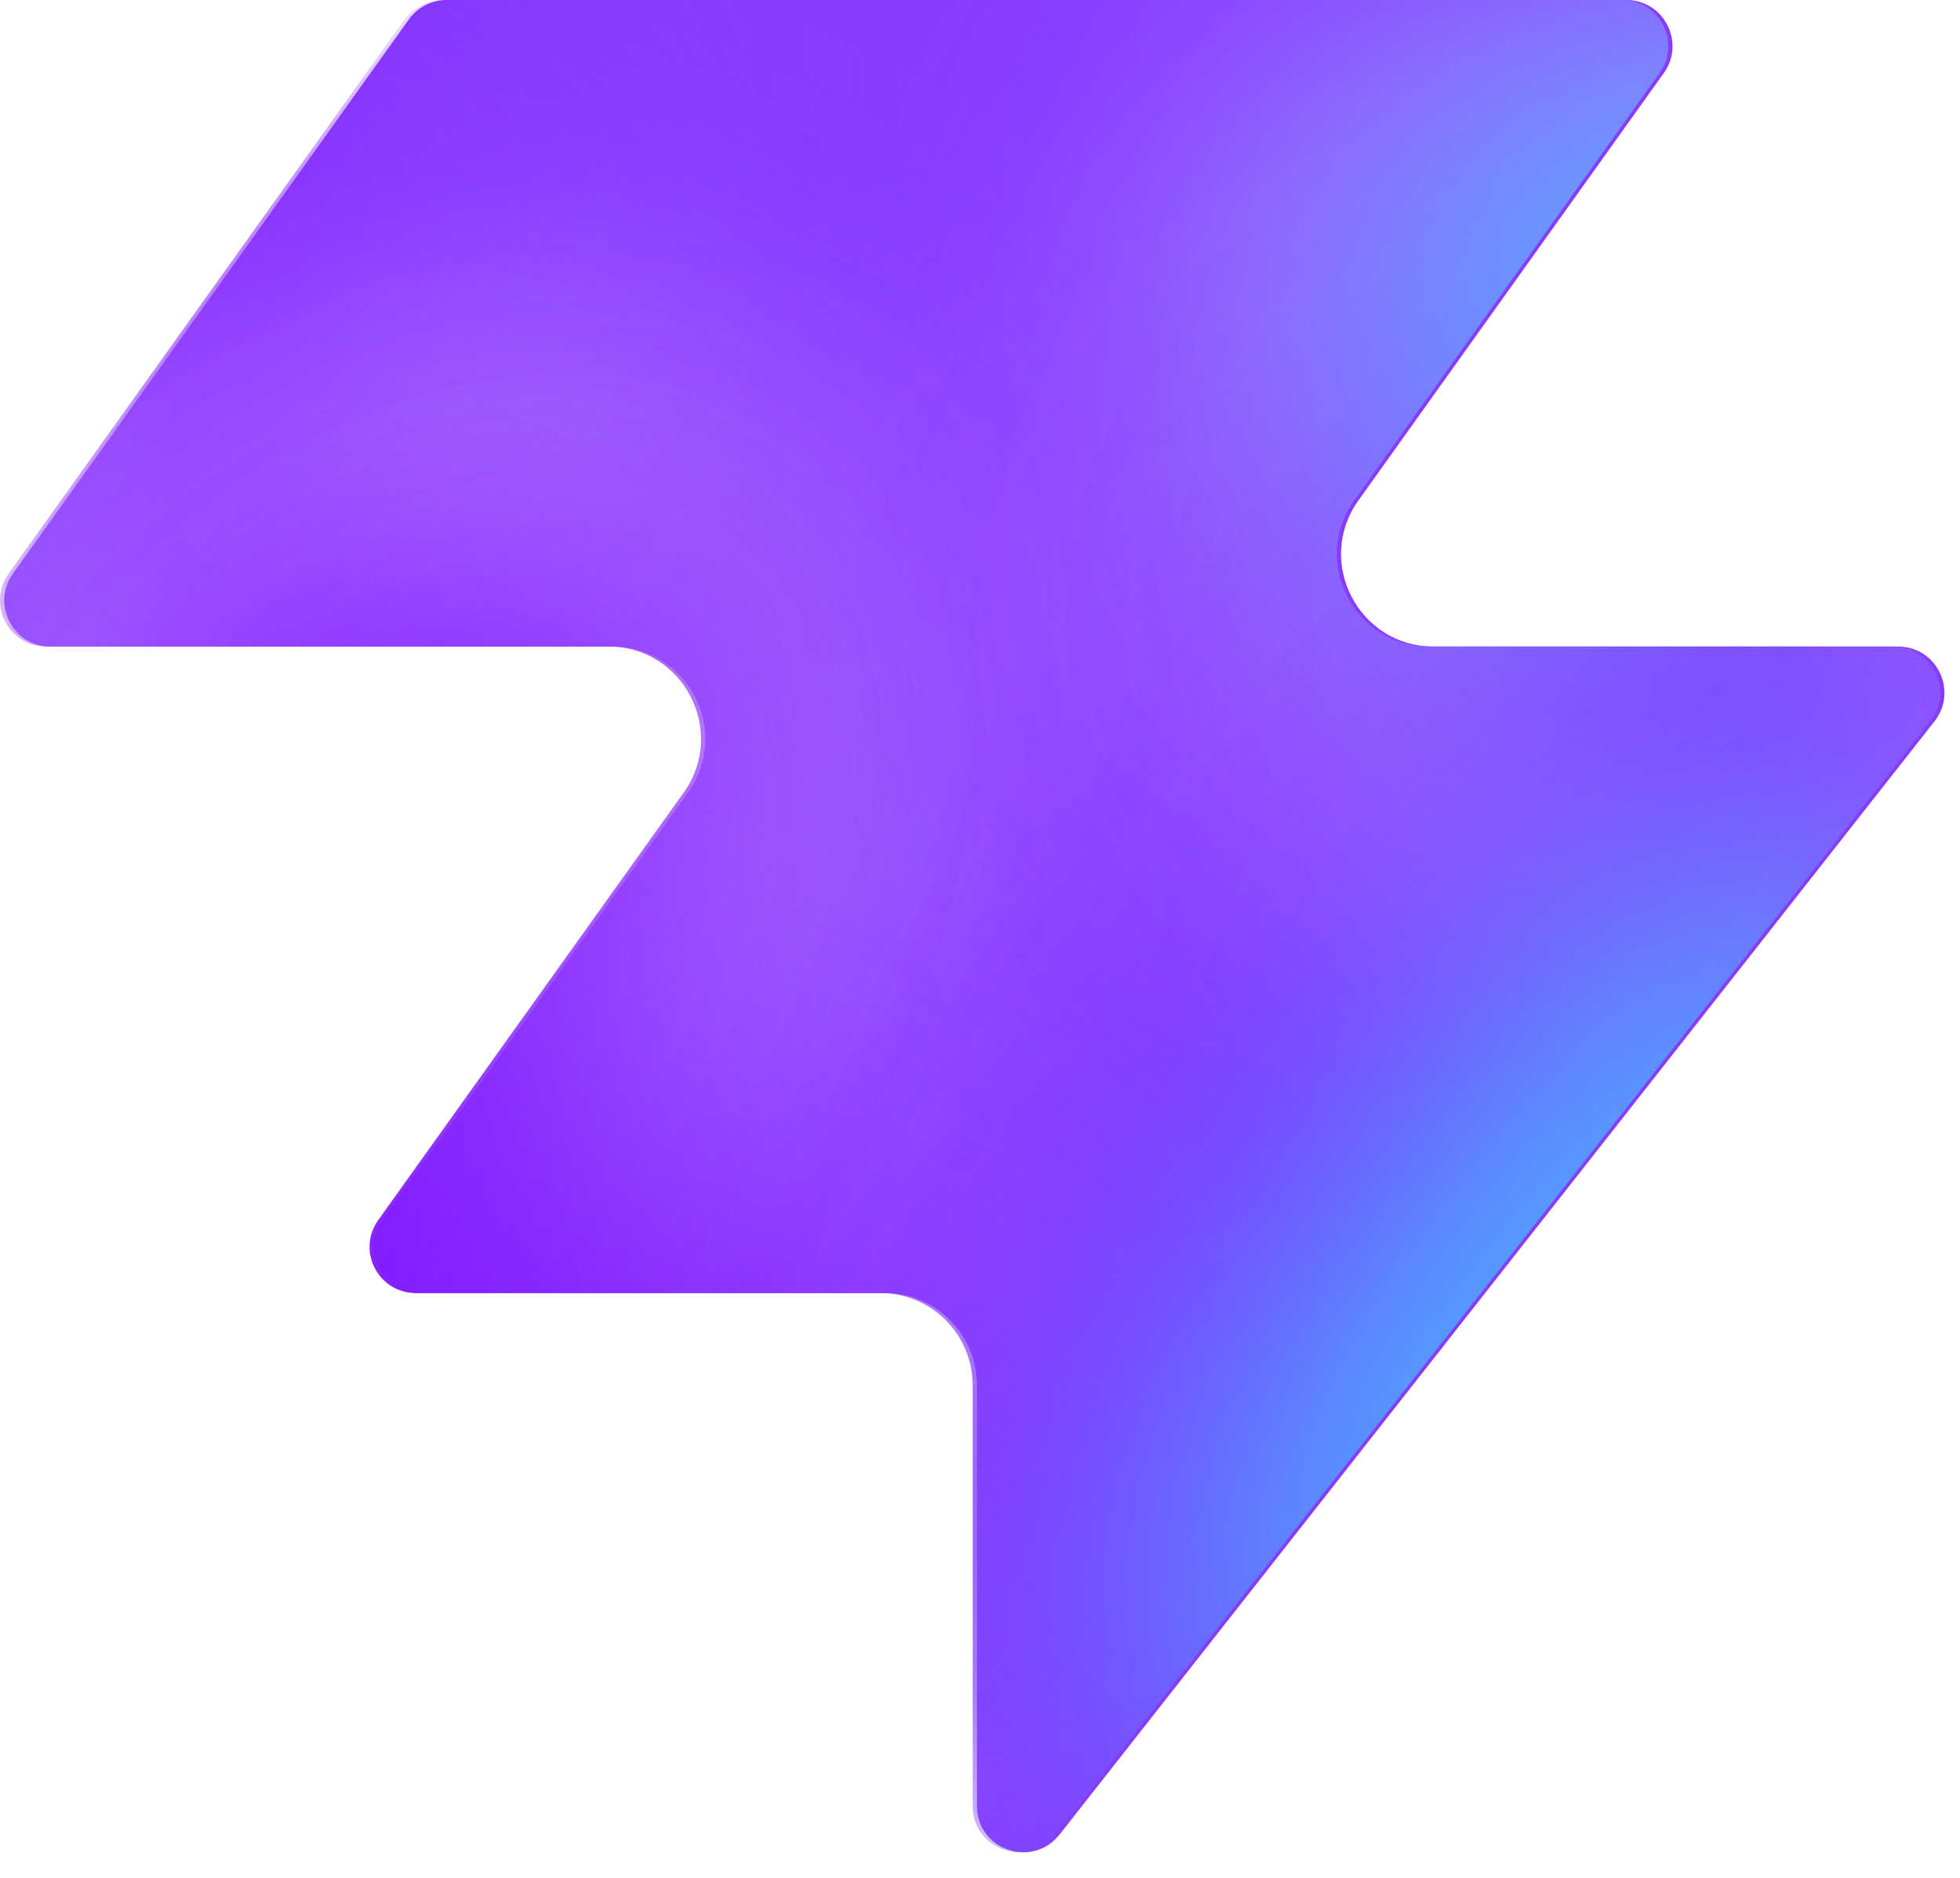
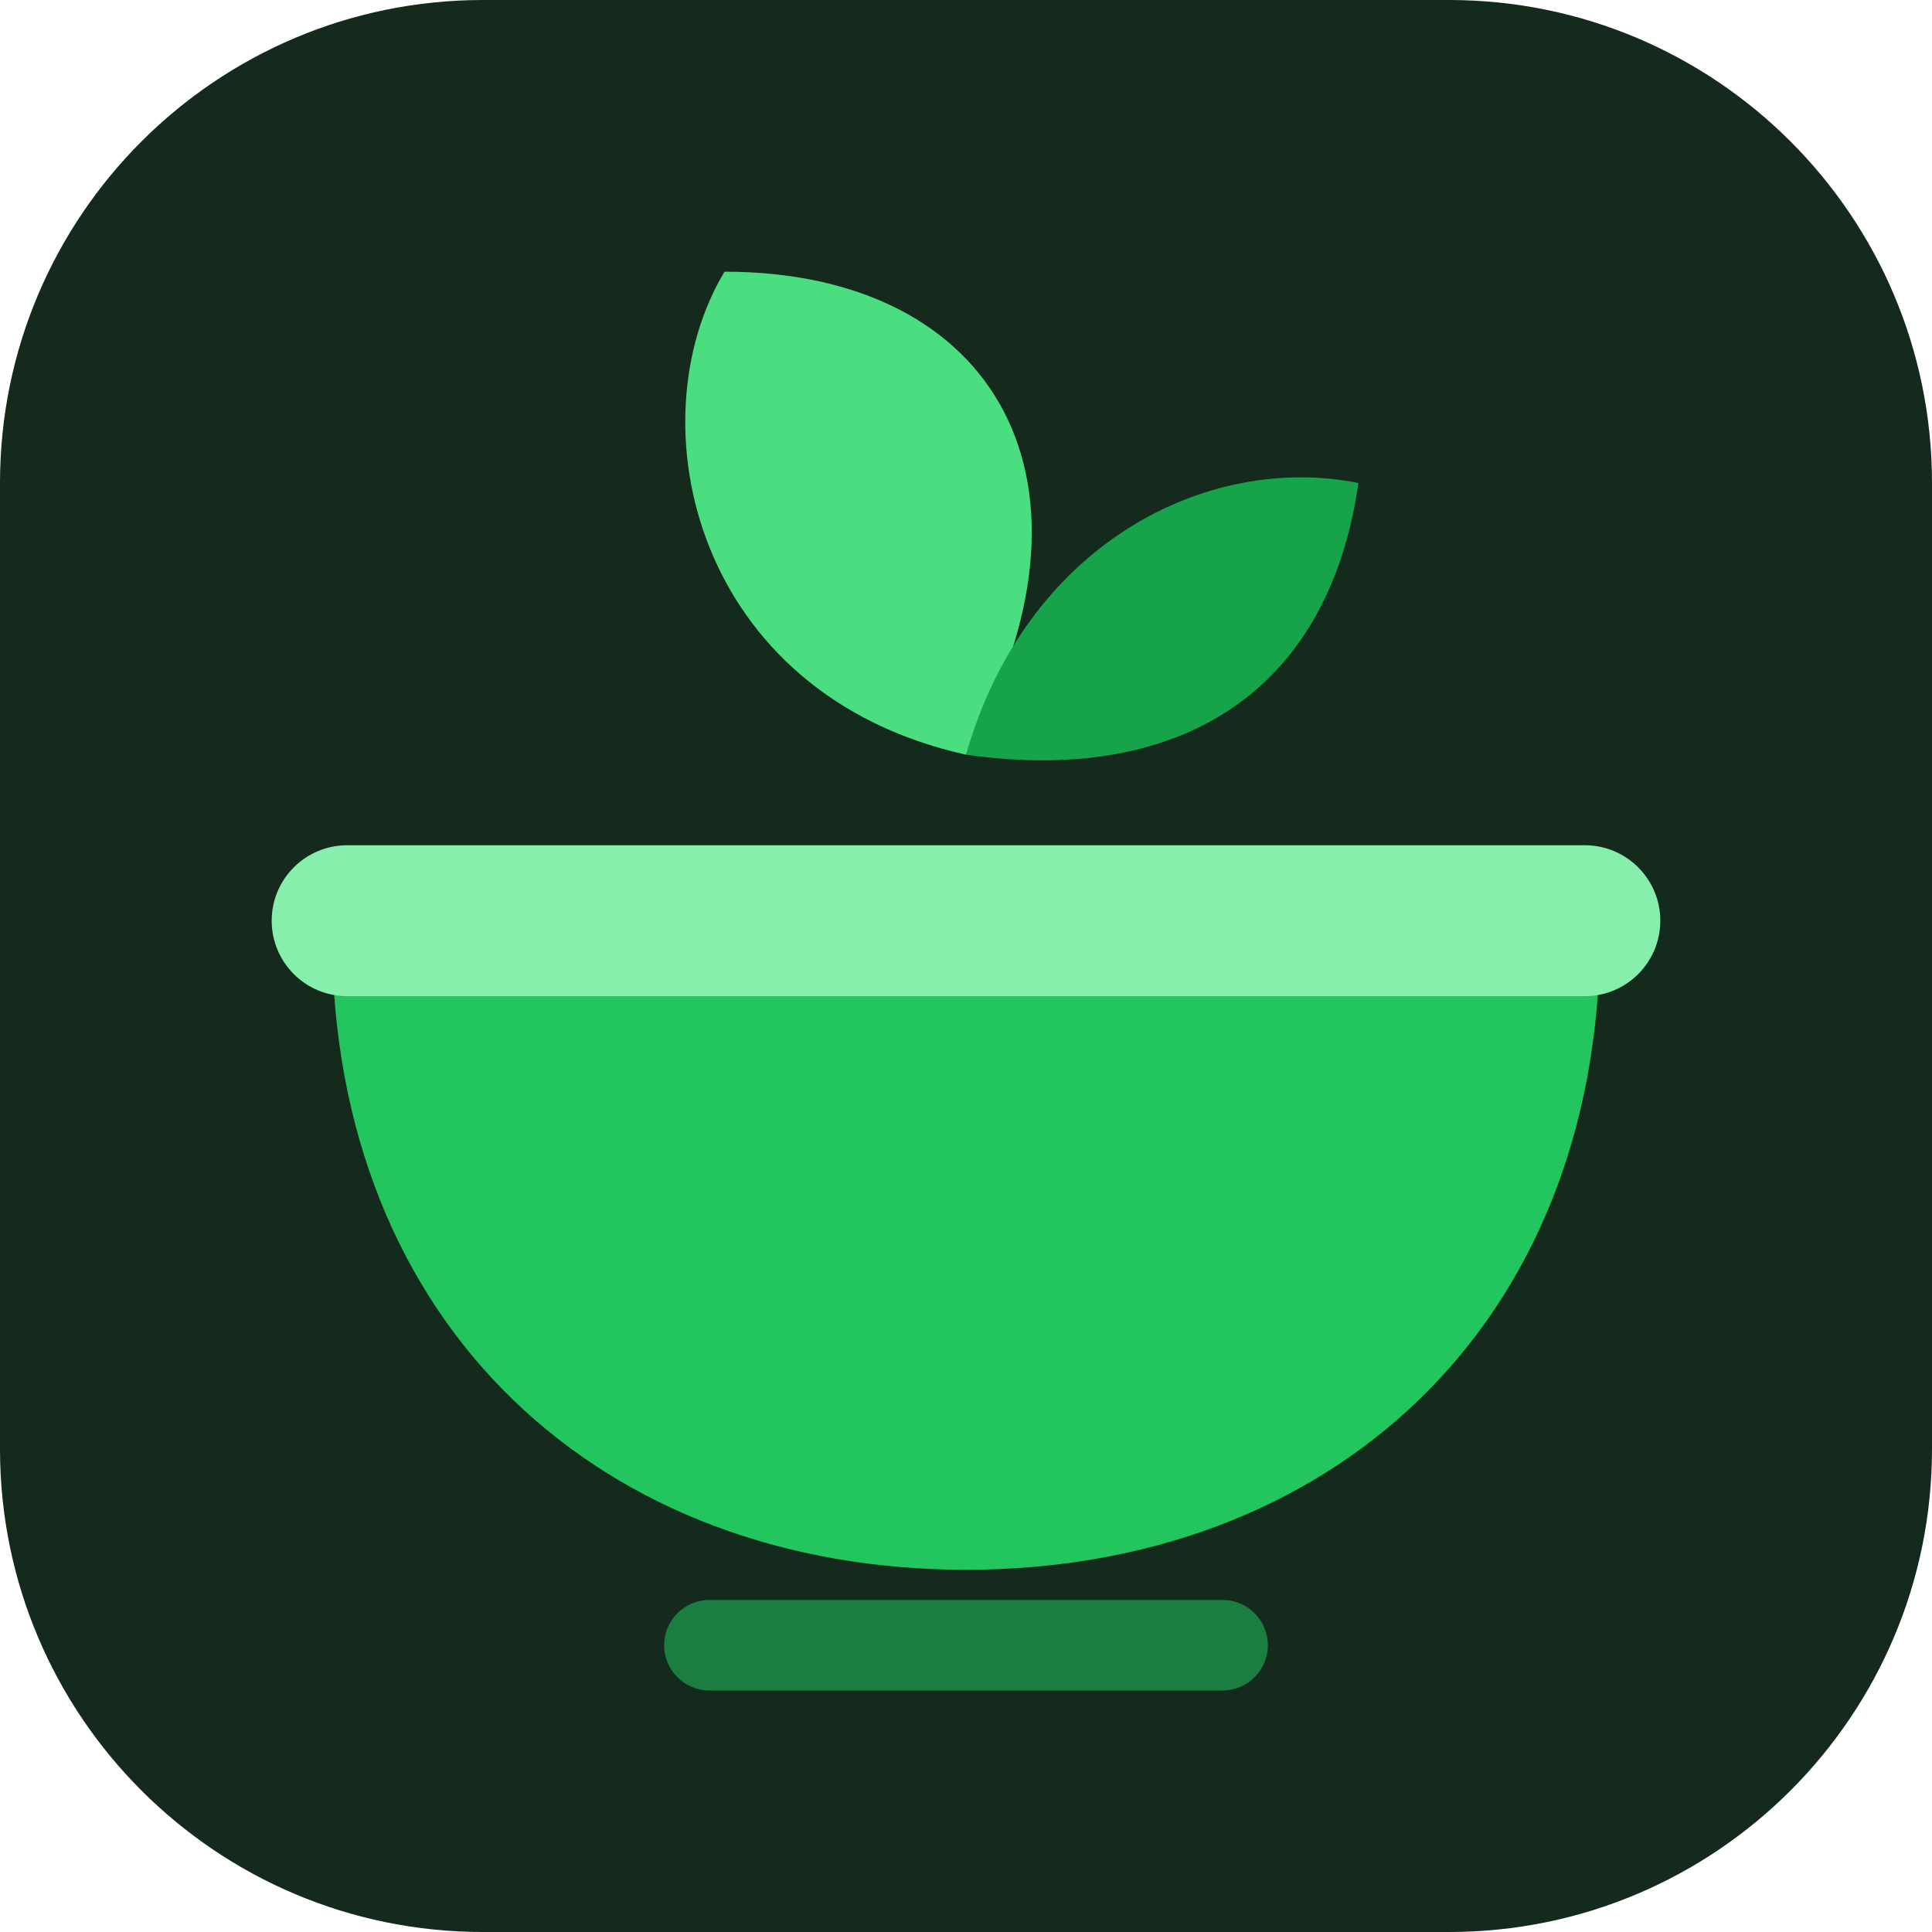
- <svg xmlns="http://www.w3.org/2000/svg" width="48" height="46" fill="none" viewBox="0 0 48 46">
-   <path fill="#863bff" d="M25.946 44.938c-.664.845-2.021.375-2.021-.698V33.937a2.26 2.26 0 0 0-2.262-2.262H10.287c-.92 0-1.456-1.04-.92-1.788l7.48-10.471c1.07-1.497 0-3.578-1.842-3.578H1.237c-.92 0-1.456-1.04-.92-1.788L10.013.474c.214-.297.556-.474.92-.474h28.894c.92 0 1.456 1.04.92 1.788l-7.48 10.471c-1.07 1.498 0 3.579 1.842 3.579h11.377c.943 0 1.473 1.088.89 1.83L25.947 44.94z" style="fill:#863bff;fill:color(display-p3 .525 .23 1);fill-opacity:1" />
-   <mask id="a" width="48" height="46" x="0" y="0" maskUnits="userSpaceOnUse" style="mask-type:alpha">
-     <path fill="#000" d="M25.842 44.938c-.664.844-2.021.375-2.021-.698V33.937a2.26 2.26 0 0 0-2.262-2.262H10.183c-.92 0-1.456-1.04-.92-1.788l7.48-10.471c1.07-1.498 0-3.579-1.842-3.579H1.133c-.92 0-1.456-1.04-.92-1.787L9.91.473c.214-.297.556-.474.92-.474h28.894c.92 0 1.456 1.04.92 1.788l-7.48 10.471c-1.07 1.498 0 3.578 1.842 3.578h11.377c.943 0 1.473 1.088.89 1.832L25.843 44.94z" style="fill:#000;fill-opacity:1" />
-   </mask>
-   <g mask="url(#a)">
-     <g filter="url(#b)">
-       <ellipse cx="5.508" cy="14.704" fill="#ede6ff" rx="5.508" ry="14.704" style="fill:#ede6ff;fill:color(display-p3 .927 .903 1);fill-opacity:1" transform="matrix(.00324 1 1 -.00324 -4.47 31.516)" />
-     </g>
-     <g filter="url(#c)">
-       <ellipse cx="10.399" cy="29.851" fill="#ede6ff" rx="10.399" ry="29.851" style="fill:#ede6ff;fill:color(display-p3 .927 .903 1);fill-opacity:1" transform="matrix(.00324 1 1 -.00324 -39.328 7.883)" />
-     </g>
-     <g filter="url(#d)">
-       <ellipse cx="5.508" cy="30.487" fill="#7e14ff" rx="5.508" ry="30.487" style="fill:#7e14ff;fill:color(display-p3 .492 .077 1);fill-opacity:1" transform="rotate(89.814 -25.913 -14.639)scale(1 -1)" />
-     </g>
-     <g filter="url(#e)">
-       <ellipse cx="5.508" cy="30.599" fill="#7e14ff" rx="5.508" ry="30.599" style="fill:#7e14ff;fill:color(display-p3 .492 .077 1);fill-opacity:1" transform="rotate(89.814 -32.644 -3.334)scale(1 -1)" />
-     </g>
-     <g filter="url(#f)">
-       <ellipse cx="5.508" cy="30.599" fill="#7e14ff" rx="5.508" ry="30.599" style="fill:#7e14ff;fill:color(display-p3 .492 .077 1);fill-opacity:1" transform="matrix(.00324 1 1 -.00324 -34.34 30.47)" />
-     </g>
-     <g filter="url(#g)">
-       <ellipse cx="14.072" cy="22.078" fill="#ede6ff" rx="14.072" ry="22.078" style="fill:#ede6ff;fill:color(display-p3 .927 .903 1);fill-opacity:1" transform="rotate(93.35 24.506 48.493)scale(-1 1)" />
-     </g>
-     <g filter="url(#h)">
-       <ellipse cx="3.47" cy="21.501" fill="#7e14ff" rx="3.47" ry="21.501" style="fill:#7e14ff;fill:color(display-p3 .492 .077 1);fill-opacity:1" transform="rotate(89.009 28.708 47.59)scale(-1 1)" />
-     </g>
-     <g filter="url(#i)">
-       <ellipse cx="3.47" cy="21.501" fill="#7e14ff" rx="3.47" ry="21.501" style="fill:#7e14ff;fill:color(display-p3 .492 .077 1);fill-opacity:1" transform="rotate(89.009 28.708 47.59)scale(-1 1)" />
-     </g>
-     <g filter="url(#j)">
-       <ellipse cx=".387" cy="8.972" fill="#7e14ff" rx="4.407" ry="29.108" style="fill:#7e14ff;fill:color(display-p3 .492 .077 1);fill-opacity:1" transform="rotate(39.51 .387 8.972)" />
-     </g>
-     <g filter="url(#k)">
-       <ellipse cx="47.523" cy="-6.092" fill="#7e14ff" rx="4.407" ry="29.108" style="fill:#7e14ff;fill:color(display-p3 .492 .077 1);fill-opacity:1" transform="rotate(37.892 47.523 -6.092)" />
-     </g>
-     <g filter="url(#l)">
-       <ellipse cx="41.412" cy="6.333" fill="#47bfff" rx="5.971" ry="9.665" style="fill:#47bfff;fill:color(display-p3 .28 .748 1);fill-opacity:1" transform="rotate(37.892 41.412 6.333)" />
-     </g>
-     <g filter="url(#m)">
-       <ellipse cx="-1.879" cy="38.332" fill="#7e14ff" rx="4.407" ry="29.108" style="fill:#7e14ff;fill:color(display-p3 .492 .077 1);fill-opacity:1" transform="rotate(37.892 -1.88 38.332)" />
-     </g>
-     <g filter="url(#n)">
-       <ellipse cx="-1.879" cy="38.332" fill="#7e14ff" rx="4.407" ry="29.108" style="fill:#7e14ff;fill:color(display-p3 .492 .077 1);fill-opacity:1" transform="rotate(37.892 -1.88 38.332)" />
-     </g>
-     <g filter="url(#o)">
-       <ellipse cx="35.651" cy="29.907" fill="#7e14ff" rx="4.407" ry="29.108" style="fill:#7e14ff;fill:color(display-p3 .492 .077 1);fill-opacity:1" transform="rotate(37.892 35.651 29.907)" />
-     </g>
-     <g filter="url(#p)">
-       <ellipse cx="38.418" cy="32.4" fill="#47bfff" rx="5.971" ry="15.297" style="fill:#47bfff;fill:color(display-p3 .28 .748 1);fill-opacity:1" transform="rotate(37.892 38.418 32.4)" />
-     </g>
-   </g>
-   <defs>
-     <filter id="b" width="60.045" height="41.654" x="-19.77" y="16.149" color-interpolation-filters="sRGB" filterUnits="userSpaceOnUse">
-       <feFlood flood-opacity="0" result="BackgroundImageFix" />
-       <feBlend in="SourceGraphic" in2="BackgroundImageFix" result="shape" />
-       <feGaussianBlur result="effect1_foregroundBlur_2002_17158" stdDeviation="7.659" />
-     </filter>
-     <filter id="c" width="90.34" height="51.437" x="-54.613" y="-7.533" color-interpolation-filters="sRGB" filterUnits="userSpaceOnUse">
-       <feFlood flood-opacity="0" result="BackgroundImageFix" />
-       <feBlend in="SourceGraphic" in2="BackgroundImageFix" result="shape" />
-       <feGaussianBlur result="effect1_foregroundBlur_2002_17158" stdDeviation="7.659" />
-     </filter>
-     <filter id="d" width="79.355" height="29.4" x="-49.64" y="2.03" color-interpolation-filters="sRGB" filterUnits="userSpaceOnUse">
-       <feFlood flood-opacity="0" result="BackgroundImageFix" />
-       <feBlend in="SourceGraphic" in2="BackgroundImageFix" result="shape" />
-       <feGaussianBlur result="effect1_foregroundBlur_2002_17158" stdDeviation="4.596" />
-     </filter>
-     <filter id="e" width="79.579" height="29.4" x="-45.045" y="20.029" color-interpolation-filters="sRGB" filterUnits="userSpaceOnUse">
-       <feFlood flood-opacity="0" result="BackgroundImageFix" />
-       <feBlend in="SourceGraphic" in2="BackgroundImageFix" result="shape" />
-       <feGaussianBlur result="effect1_foregroundBlur_2002_17158" stdDeviation="4.596" />
-     </filter>
-     <filter id="f" width="79.579" height="29.4" x="-43.513" y="21.178" color-interpolation-filters="sRGB" filterUnits="userSpaceOnUse">
-       <feFlood flood-opacity="0" result="BackgroundImageFix" />
-       <feBlend in="SourceGraphic" in2="BackgroundImageFix" result="shape" />
-       <feGaussianBlur result="effect1_foregroundBlur_2002_17158" stdDeviation="4.596" />
-     </filter>
-     <filter id="g" width="74.749" height="58.852" x="15.756" y="-17.901" color-interpolation-filters="sRGB" filterUnits="userSpaceOnUse">
-       <feFlood flood-opacity="0" result="BackgroundImageFix" />
-       <feBlend in="SourceGraphic" in2="BackgroundImageFix" result="shape" />
-       <feGaussianBlur result="effect1_foregroundBlur_2002_17158" stdDeviation="7.659" />
-     </filter>
-     <filter id="h" width="61.377" height="25.362" x="23.548" y="2.284" color-interpolation-filters="sRGB" filterUnits="userSpaceOnUse">
-       <feFlood flood-opacity="0" result="BackgroundImageFix" />
-       <feBlend in="SourceGraphic" in2="BackgroundImageFix" result="shape" />
-       <feGaussianBlur result="effect1_foregroundBlur_2002_17158" stdDeviation="4.596" />
-     </filter>
-     <filter id="i" width="61.377" height="25.362" x="23.548" y="2.284" color-interpolation-filters="sRGB" filterUnits="userSpaceOnUse">
-       <feFlood flood-opacity="0" result="BackgroundImageFix" />
-       <feBlend in="SourceGraphic" in2="BackgroundImageFix" result="shape" />
-       <feGaussianBlur result="effect1_foregroundBlur_2002_17158" stdDeviation="4.596" />
-     </filter>
-     <filter id="j" width="56.045" height="63.649" x="-27.636" y="-22.853" color-interpolation-filters="sRGB" filterUnits="userSpaceOnUse">
-       <feFlood flood-opacity="0" result="BackgroundImageFix" />
-       <feBlend in="SourceGraphic" in2="BackgroundImageFix" result="shape" />
-       <feGaussianBlur result="effect1_foregroundBlur_2002_17158" stdDeviation="4.596" />
-     </filter>
-     <filter id="k" width="54.814" height="64.646" x="20.116" y="-38.415" color-interpolation-filters="sRGB" filterUnits="userSpaceOnUse">
-       <feFlood flood-opacity="0" result="BackgroundImageFix" />
-       <feBlend in="SourceGraphic" in2="BackgroundImageFix" result="shape" />
-       <feGaussianBlur result="effect1_foregroundBlur_2002_17158" stdDeviation="4.596" />
-     </filter>
-     <filter id="l" width="33.541" height="35.313" x="24.641" y="-11.323" color-interpolation-filters="sRGB" filterUnits="userSpaceOnUse">
-       <feFlood flood-opacity="0" result="BackgroundImageFix" />
-       <feBlend in="SourceGraphic" in2="BackgroundImageFix" result="shape" />
-       <feGaussianBlur result="effect1_foregroundBlur_2002_17158" stdDeviation="4.596" />
-     </filter>
-     <filter id="m" width="54.814" height="64.646" x="-29.286" y="6.009" color-interpolation-filters="sRGB" filterUnits="userSpaceOnUse">
-       <feFlood flood-opacity="0" result="BackgroundImageFix" />
-       <feBlend in="SourceGraphic" in2="BackgroundImageFix" result="shape" />
-       <feGaussianBlur result="effect1_foregroundBlur_2002_17158" stdDeviation="4.596" />
-     </filter>
-     <filter id="n" width="54.814" height="64.646" x="-29.286" y="6.009" color-interpolation-filters="sRGB" filterUnits="userSpaceOnUse">
-       <feFlood flood-opacity="0" result="BackgroundImageFix" />
-       <feBlend in="SourceGraphic" in2="BackgroundImageFix" result="shape" />
-       <feGaussianBlur result="effect1_foregroundBlur_2002_17158" stdDeviation="4.596" />
-     </filter>
-     <filter id="o" width="54.814" height="64.646" x="8.244" y="-2.416" color-interpolation-filters="sRGB" filterUnits="userSpaceOnUse">
-       <feFlood flood-opacity="0" result="BackgroundImageFix" />
-       <feBlend in="SourceGraphic" in2="BackgroundImageFix" result="shape" />
-       <feGaussianBlur result="effect1_foregroundBlur_2002_17158" stdDeviation="4.596" />
-     </filter>
-     <filter id="p" width="39.409" height="43.623" x="18.713" y="10.588" color-interpolation-filters="sRGB" filterUnits="userSpaceOnUse">
-       <feFlood flood-opacity="0" result="BackgroundImageFix" />
-       <feBlend in="SourceGraphic" in2="BackgroundImageFix" result="shape" />
-       <feGaussianBlur result="effect1_foregroundBlur_2002_17158" stdDeviation="4.596" />
-     </filter>
-   </defs>
+ <svg xmlns="http://www.w3.org/2000/svg" viewBox="0 0 64 64">
+   <rect width="64" height="64" rx="16" fill="#132a1d" />
+   <path d="M11 31h42c0 13-9 21-21 21S11 44 11 31z" fill="#22c55e" />
+   <rect x="9" y="28" width="46" height="5" rx="2.5" fill="#86efac" />
+   <path d="M32 25c-9-2-11-11-8-16 9 0 13 7 8 16z" fill="#4ade80" />
+   <path d="M32 25c2-7 8-10 13-9-1 7-6 10-13 9z" fill="#16a34a" />
+   <rect x="22" y="53" width="20" height="3" rx="1.5" fill="#22c55e88" />
</svg>
